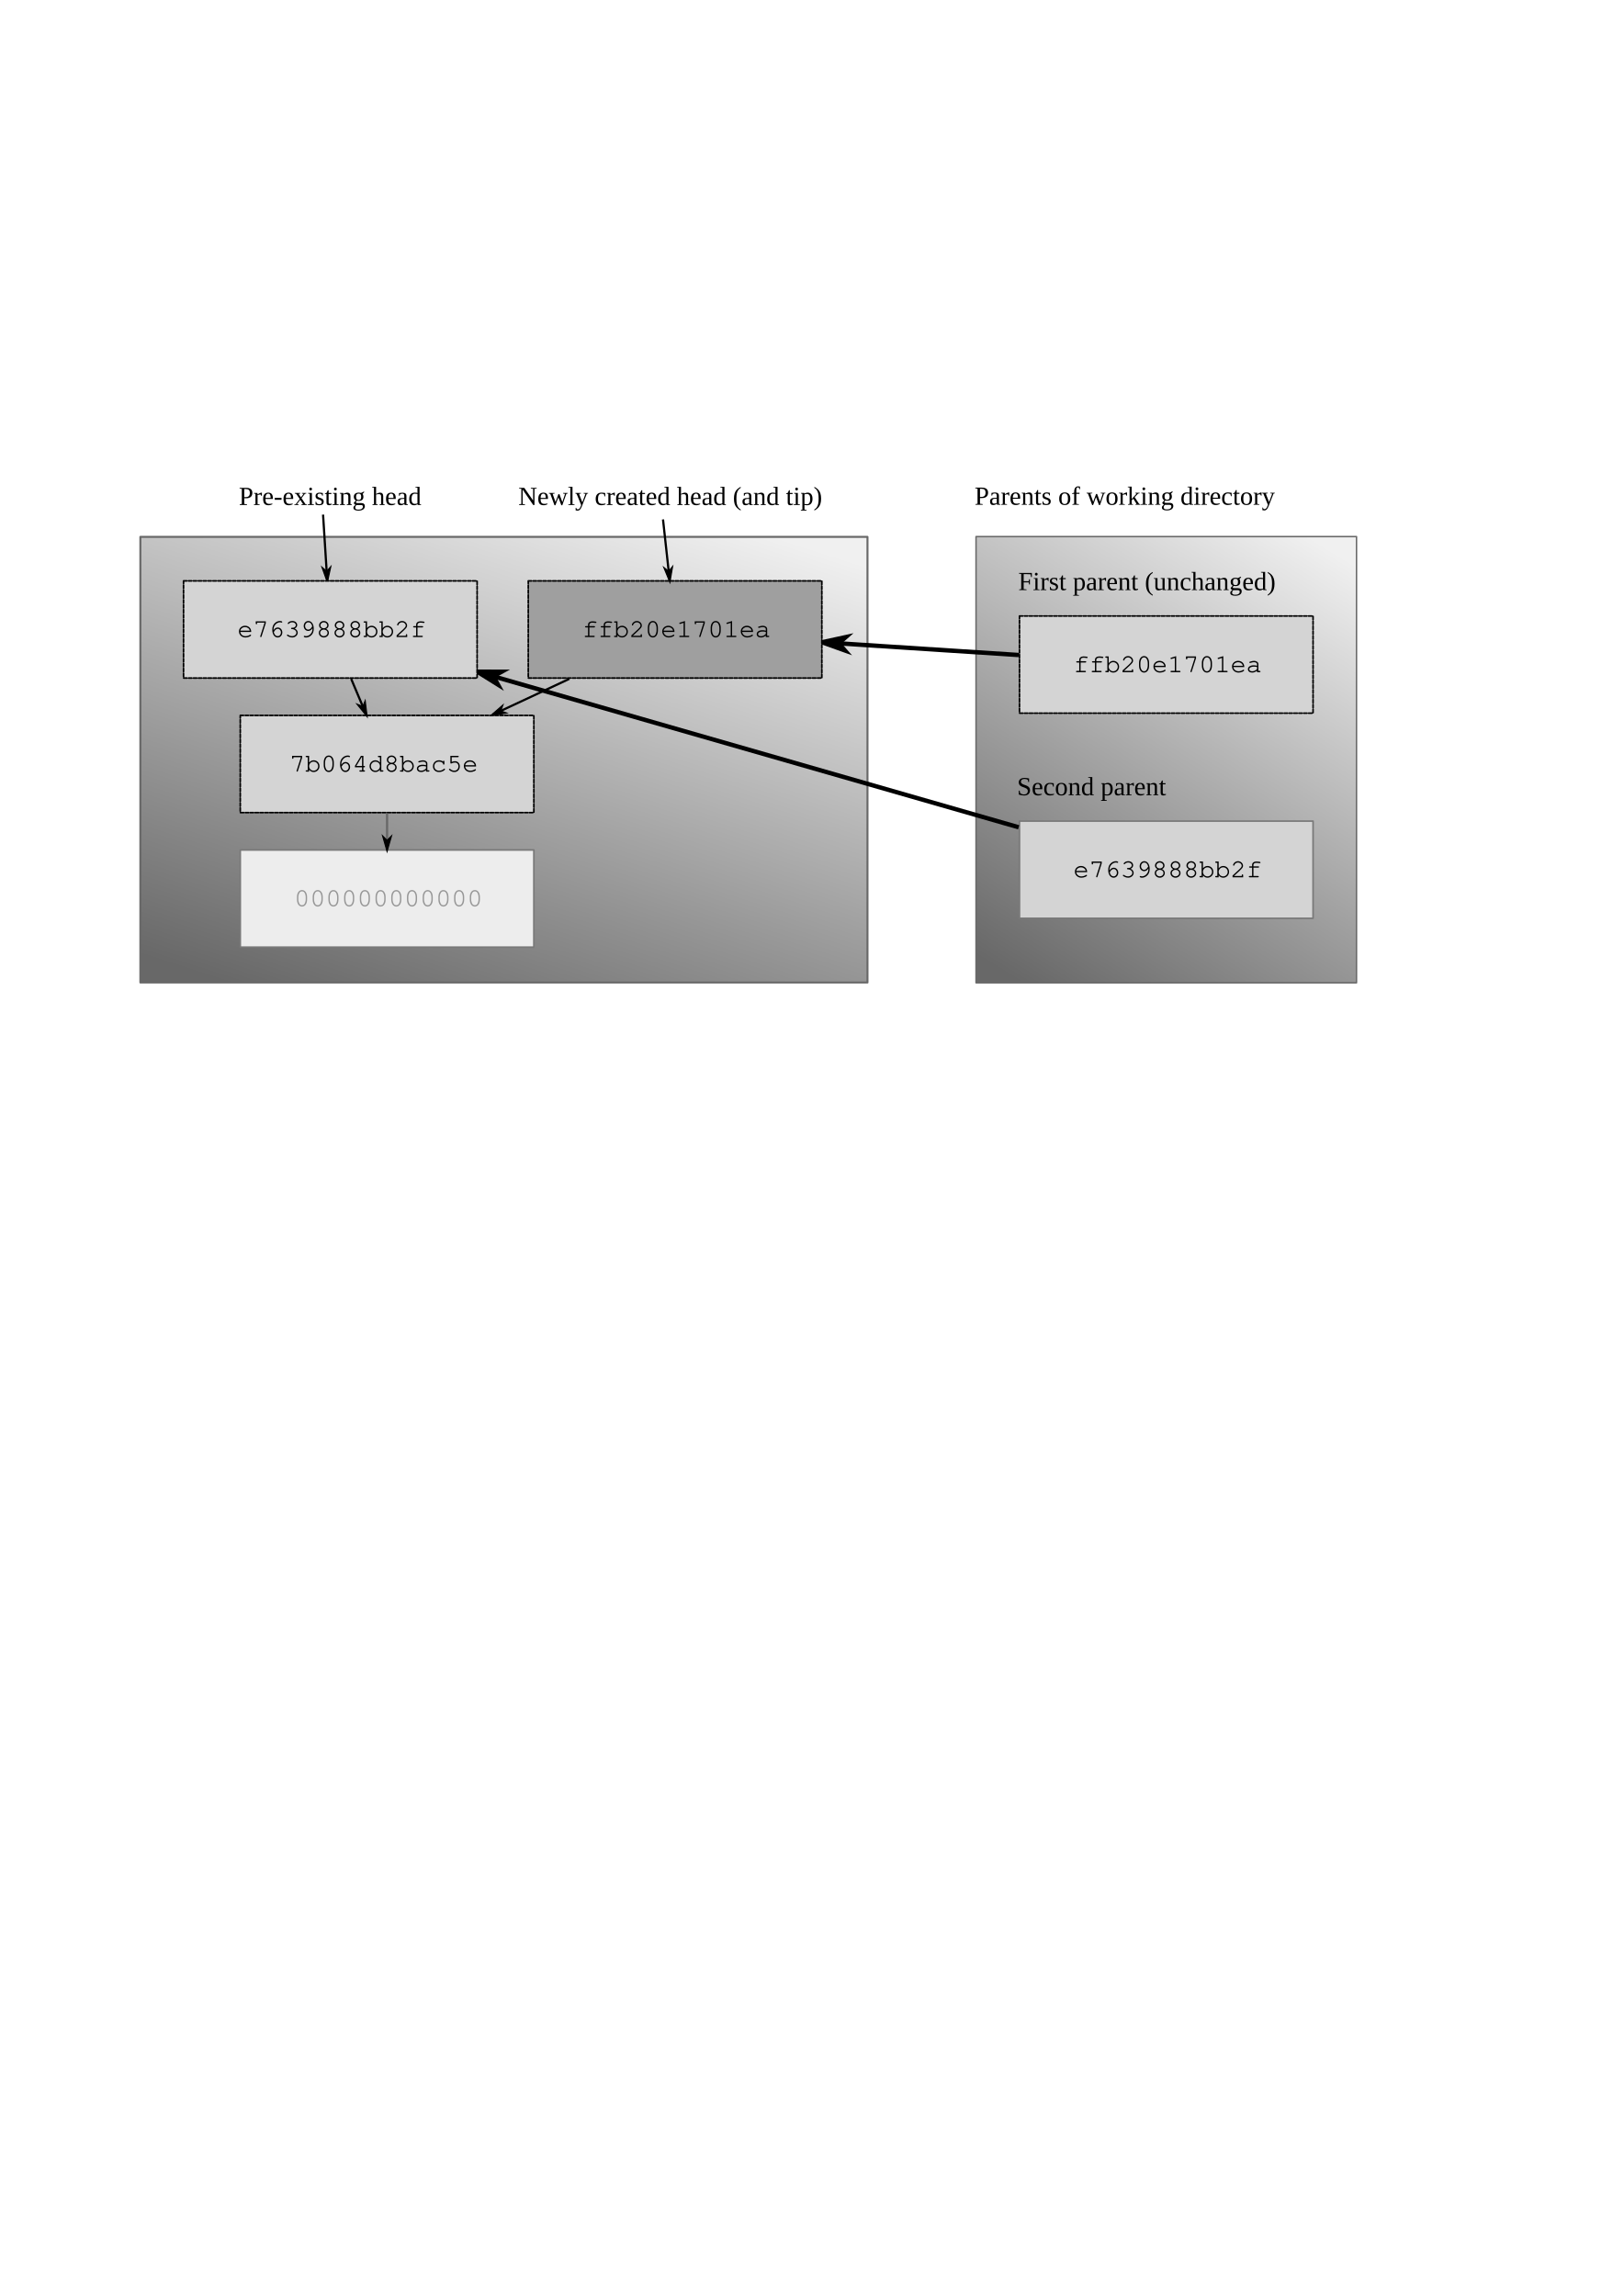
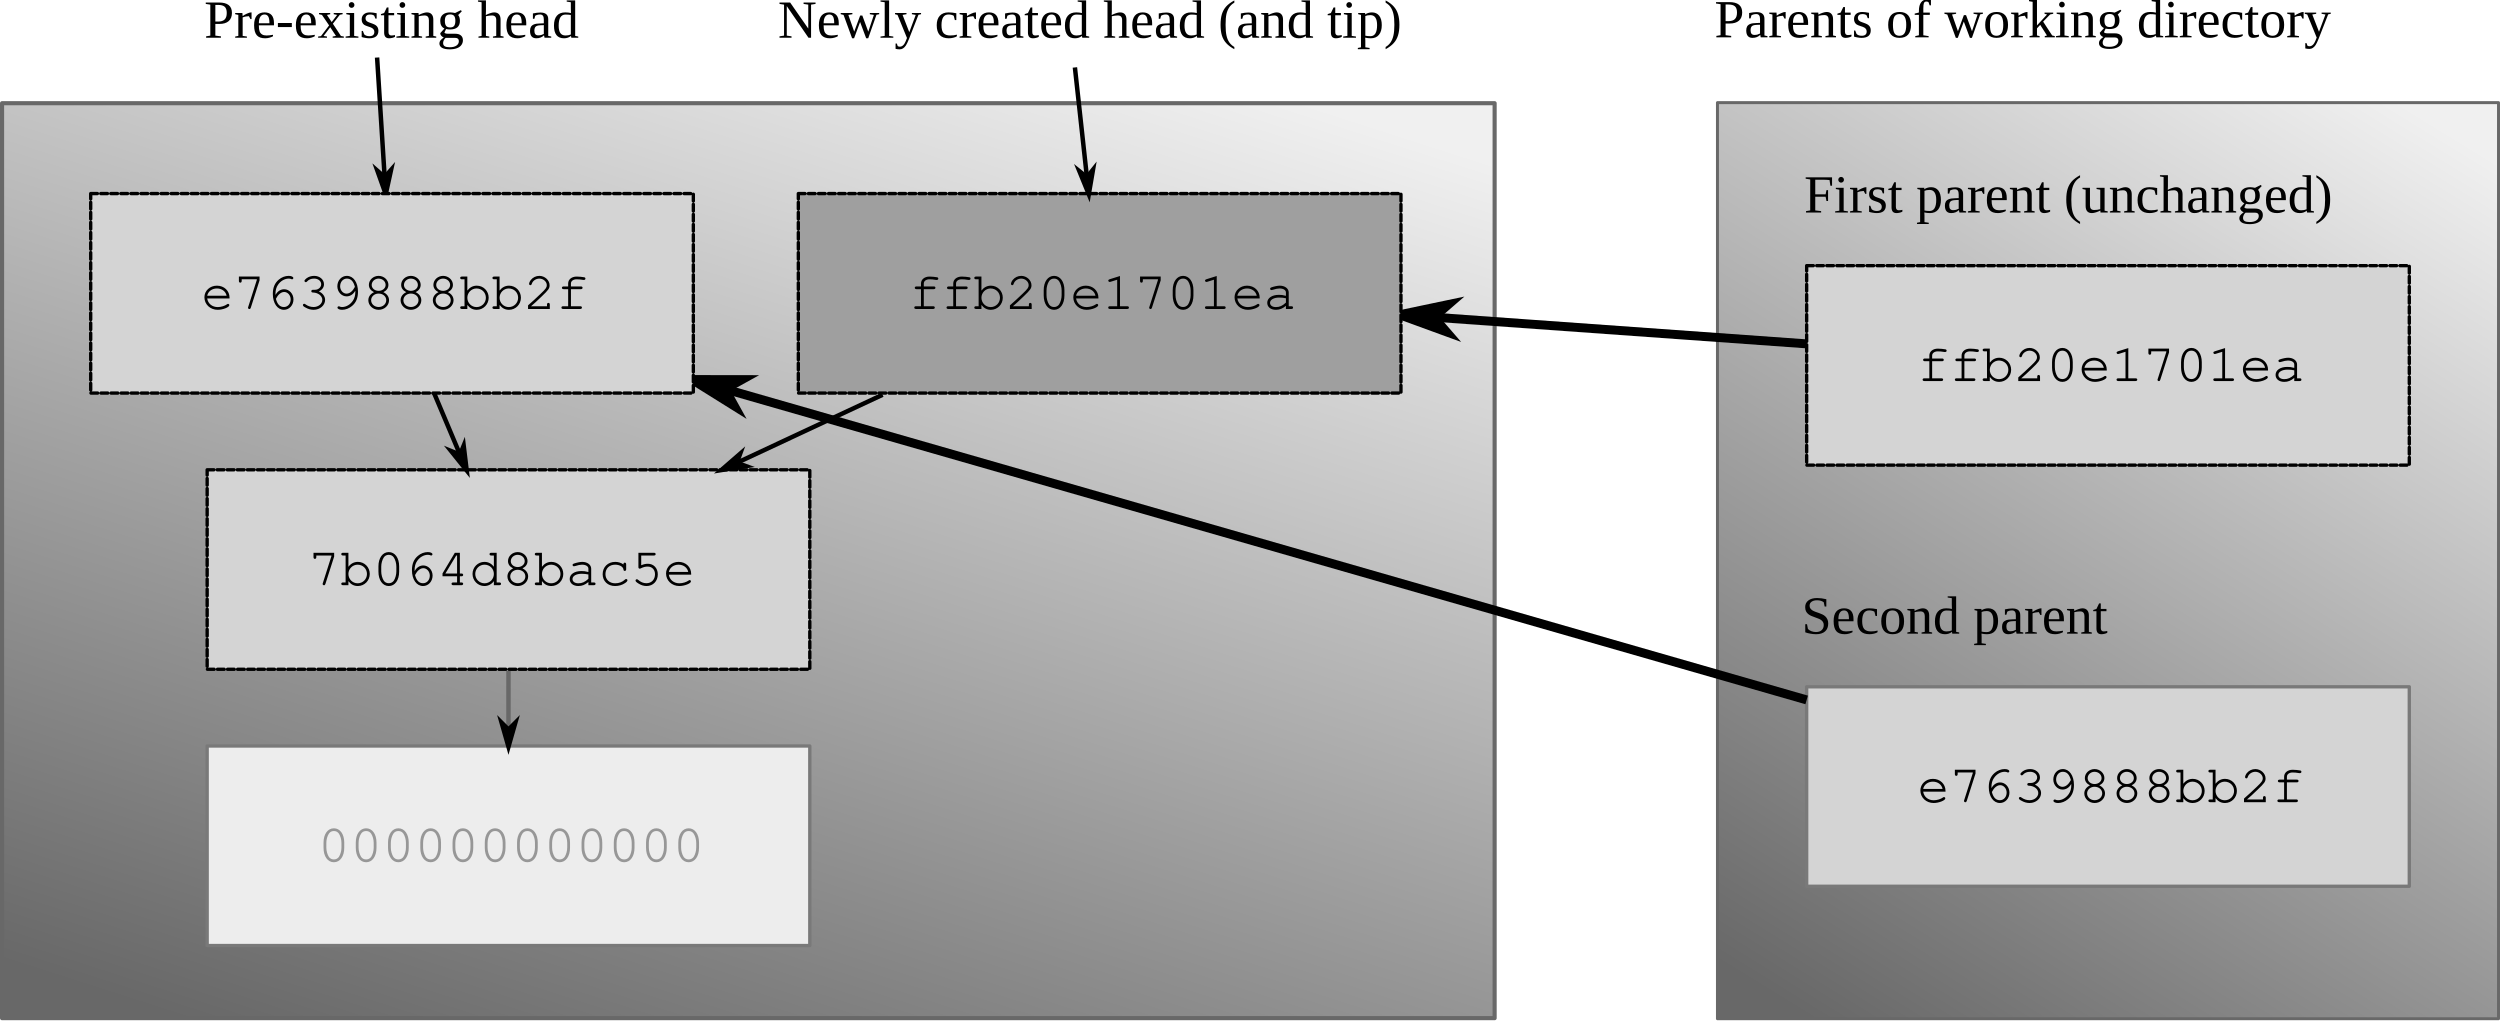
- <svg xmlns="http://www.w3.org/2000/svg" xmlns:xlink="http://www.w3.org/1999/xlink" width="744.094" height="1052.362" id="svg5971">
+ <svg xmlns="http://www.w3.org/2000/svg" xmlns:xlink="http://www.w3.org/1999/xlink" width="558.12" height="227.761" id="svg5971" version="1.1">
  <defs id="defs5973">
-     <marker orient="auto" refY="0.0" refX="0.0" id="Arrow1Mstart" style="overflow:visible">
-       <path id="path4855" d="M 0.0,0.0 L 5.0,-5.0 L -12.5,0.0 L 5.0,5.0 L 0.0,0.0 z " style="fill-rule:evenodd;stroke:#000000;stroke-width:1.0pt;marker-start:none" transform="scale(0.4) translate(10,0)" />
+     <marker orient="auto" refY="0" refX="0" id="Arrow1Mstart" style="overflow:visible">
+       <path id="path4855" d="M 0,0 5,-5 -12.5,0 5,5 Z" style="fill-rule:evenodd;stroke:#000000;stroke-width:1pt;marker-start:none" transform="matrix(0.4,0,0,0.4,4,0)" />
    </marker>
    <linearGradient id="linearGradient6049">
      <stop style="stop-color:#686868;stop-opacity:1;" offset="0" id="stop6051" />
      <stop style="stop-color:#f0f0f0;stop-opacity:1;" offset="1" id="stop6053" />
    </linearGradient>
-     <marker orient="auto" refY="0.0" refX="0.0" id="Arrow1Mend" style="overflow:visible;">
-       <path id="path4852" d="M 0.0,0.0 L 5.0,-5.0 L -12.5,0.0 L 5.0,5.0 L 0.0,0.0 z " style="fill-rule:evenodd;stroke:#000000;stroke-width:1.0pt;marker-start:none;" transform="scale(0.4) rotate(180) translate(10,0)" />
+     <marker orient="auto" refY="0" refX="0" id="Arrow1Mend" style="overflow:visible">
+       <path id="path4852" d="M 0,0 5,-5 -12.5,0 5,5 Z" style="fill-rule:evenodd;stroke:#000000;stroke-width:1pt;marker-start:none" transform="matrix(-0.4,0,0,-0.4,-4,0)" />
    </marker>
-     <linearGradient xlink:href="#linearGradient6049" id="linearGradient6083" gradientUnits="userSpaceOnUse" gradientTransform="translate(-240.0462,-8.633237e-6)" x1="333.912" y1="488.791" x2="508.945" y2="263.791" />
+     <linearGradient xlink:href="#linearGradient6049" id="linearGradient6083" gradientUnits="userSpaceOnUse" gradientTransform="translate(-240.0462)" x1="333.912" y1="488.791" x2="508.945" y2="263.791" />
    <linearGradient xlink:href="#linearGradient6049" id="linearGradient6142" gradientUnits="userSpaceOnUse" gradientTransform="translate(-42.00893,-30.49544)" x1="333.912" y1="488.791" x2="508.945" y2="263.791" />
-     <linearGradient xlink:href="#linearGradient6049" id="linearGradient6193" gradientUnits="userSpaceOnUse" gradientTransform="translate(-240.0462,-8.633237e-6)" x1="333.912" y1="488.791" x2="508.945" y2="263.791" />
+     <linearGradient xlink:href="#linearGradient6049" id="linearGradient6193" gradientUnits="userSpaceOnUse" gradientTransform="translate(-240.0462)" x1="333.912" y1="488.791" x2="508.945" y2="263.791" />
    <linearGradient xlink:href="#linearGradient6049" id="linearGradient6216" gradientUnits="userSpaceOnUse" gradientTransform="matrix(1.000474,0,0,0.790947,-240.246,50.9948)" x1="333.912" y1="488.791" x2="508.945" y2="263.791" />
    <linearGradient xlink:href="#linearGradient6049" id="linearGradient6232" gradientUnits="userSpaceOnUse" gradientTransform="matrix(1.000473,0,0,0.790947,-11.16012,50.85693)" x1="333.912" y1="488.791" x2="508.945" y2="263.791" />
    <linearGradient xlink:href="#linearGradient6049" id="linearGradient6445" gradientUnits="userSpaceOnUse" gradientTransform="matrix(1.000474,0,0,0.790947,-240.246,50.9948)" x1="333.912" y1="488.791" x2="508.945" y2="263.791" />
    <linearGradient xlink:href="#linearGradient6049" id="linearGradient6974" gradientUnits="userSpaceOnUse" gradientTransform="matrix(1.911882,0,0,0.789965,-574.7896,51.22599)" x1="333.912" y1="488.791" x2="508.945" y2="263.791" />
    <linearGradient xlink:href="#linearGradient6049" id="linearGradient6996" gradientUnits="userSpaceOnUse" gradientTransform="matrix(1.000473,0,0,0.790947,112.8399,50.85693)" x1="333.912" y1="488.791" x2="508.945" y2="263.791" />
  </defs>
-   <g id="layer1">
+   <g id="layer1" transform="translate(-63.86554,-223.0301)">
    <rect y="246.069" x="64.325" height="204.262" width="333.214" id="rect6047" style="fill:url(#linearGradient6974);fill-opacity:1;stroke:#686868;stroke-width:0.919;stroke-linecap:round;stroke-linejoin:round;stroke-miterlimit:4;stroke-dasharray:none;stroke-dashoffset:0;stroke-opacity:1" />
-     <g id="g6976" transform="translate(70,0)">
-       <rect y="327.91" x="40.114" height="44.537" width="134.537" id="rect6004" style="fill:#d4d4d4;fill-opacity:1;stroke:black;stroke-width:0.748;stroke-linecap:round;stroke-linejoin:round;stroke-miterlimit:4;stroke-dasharray:1.497, 0.748;stroke-dashoffset:0;stroke-opacity:1" />
-       <text id="text6006" y="353.671" x="62.654" style="font-size:12px;font-style:normal;font-weight:normal;fill:black;fill-opacity:1;stroke:none;stroke-width:1px;stroke-linecap:butt;stroke-linejoin:miter;stroke-opacity:1;font-family:Times New Roman" xml:space="preserve">
-         <tspan style="font-family:Courier" y="353.671" x="62.654" id="tspan6008">7b064d8bac5e</tspan>
+     <g id="g6976" transform="translate(70)">
+       <rect y="327.91" x="40.114" height="44.537" width="134.537" id="rect6004" style="fill:#d4d4d4;fill-opacity:1;stroke:#000000;stroke-width:0.748;stroke-linecap:round;stroke-linejoin:round;stroke-miterlimit:4;stroke-dasharray:1.497, 0.748;stroke-dashoffset:0;stroke-opacity:1" />
+       <text id="text6006" y="353.671" x="62.654" style="font-style:normal;font-weight:normal;line-height:0%;font-family:'Times New Roman';fill:#000000;fill-opacity:1;stroke:none;stroke-width:1px;stroke-linecap:butt;stroke-linejoin:miter;stroke-opacity:1" xml:space="preserve">
+         <tspan style="font-size:12px;line-height:1.25;font-family:Courier" y="353.671" x="62.654" id="tspan6008">7b064d8bac5e</tspan>
      </text>
    </g>
-     <path id="path6020" d="M 160.929,311.155 L 167.836,327.536" style="fill:none;fill-opacity:0.75;fill-rule:evenodd;stroke:black;stroke-width:1px;stroke-linecap:butt;stroke-linejoin:miter;marker-end:url(#Arrow1Mend);stroke-opacity:1;display:inline" />
+     <path id="path6020" d="m 160.771,310.781 7.222,17.129" style="display:inline;fill:none;fill-opacity:0.75;fill-rule:evenodd;stroke:#000000;stroke-width:1px;stroke-linecap:butt;stroke-linejoin:miter;stroke-opacity:1;marker-end:url(#Arrow1Mend)" />
    <rect style="fill:#ededed;fill-opacity:1;stroke:#797979;stroke-width:0.748;stroke-linecap:round;stroke-linejoin:round;stroke-miterlimit:4;stroke-dasharray:none;stroke-dashoffset:0;stroke-opacity:1" id="rect6039" width="134.537" height="44.537" x="110.114" y="389.577" />
-     <text xml:space="preserve" style="font-size:12px;font-style:normal;font-weight:normal;fill:#979797;fill-opacity:1;stroke:none;stroke-width:1px;stroke-linecap:butt;stroke-linejoin:miter;stroke-opacity:1;font-family:Times New Roman" x="134.797" y="415.338" id="text6041">
-       <tspan id="tspan6043" x="134.797" y="415.338" style="fill:#979797;fill-opacity:1;font-family:Courier">000000000000</tspan>
+     <text xml:space="preserve" style="font-style:normal;font-weight:normal;line-height:0%;font-family:'Times New Roman';fill:#979797;fill-opacity:1;stroke:none;stroke-width:1px;stroke-linecap:butt;stroke-linejoin:miter;stroke-opacity:1" x="134.797" y="415.338" id="text6041">
+       <tspan id="tspan6043" x="134.797" y="415.338" style="font-size:12px;line-height:1.25;font-family:Courier;fill:#979797;fill-opacity:1">000000000000</tspan>
    </text>
-     <path id="path6045" d="M 177.382,372.822 L 177.382,389.203" style="fill:none;fill-opacity:0.75;fill-rule:evenodd;stroke:#686868;stroke-width:1px;stroke-linecap:butt;stroke-linejoin:miter;marker-end:url(#Arrow1Mend);stroke-opacity:1" />
+     <path id="path6045" d="m 177.382,372.822 -3e-5,16.755" style="fill:none;fill-opacity:0.75;fill-rule:evenodd;stroke:#686868;stroke-width:1px;stroke-linecap:butt;stroke-linejoin:miter;stroke-opacity:1;marker-end:url(#Arrow1Mend)" />
    <rect y="245.942" x="447.284" height="204.516" width="174.368" id="rect6140" style="fill:url(#linearGradient6996);fill-opacity:1;stroke:#686868;stroke-width:0.665;stroke-linecap:round;stroke-linejoin:round;stroke-miterlimit:4;stroke-dasharray:none;stroke-dashoffset:0;stroke-opacity:1" />
    <g id="g6130" transform="translate(152.3254,24.38544)">
-       <rect style="fill:#d4d4d4;fill-opacity:1;stroke:black;stroke-width:0.748;stroke-linecap:round;stroke-linejoin:round;stroke-miterlimit:4;stroke-dasharray:1.497, 0.748;stroke-dashoffset:0;stroke-opacity:1" id="rect6106" width="134.537" height="44.537" x="314.874" y="257.951" />
-       <text xml:space="preserve" style="font-size:12px;font-style:normal;font-weight:normal;fill:black;fill-opacity:1;stroke:none;stroke-width:1px;stroke-linecap:butt;stroke-linejoin:miter;stroke-opacity:1;font-family:Times New Roman" x="339.557" y="283.711" id="text6108">
-         <tspan id="tspan6110" x="339.557" y="283.711" style="font-family:Courier">ffb20e1701ea</tspan>
+       <rect style="fill:#d4d4d4;fill-opacity:1;stroke:#000000;stroke-width:0.748;stroke-linecap:round;stroke-linejoin:round;stroke-miterlimit:4;stroke-dasharray:1.497, 0.748;stroke-dashoffset:0;stroke-opacity:1" id="rect6106" width="134.537" height="44.537" x="314.874" y="257.951" />
+       <text xml:space="preserve" style="font-style:normal;font-weight:normal;line-height:0%;font-family:'Times New Roman';fill:#000000;fill-opacity:1;stroke:none;stroke-width:1px;stroke-linecap:butt;stroke-linejoin:miter;stroke-opacity:1" x="339.557" y="283.711" id="text6108">
+         <tspan id="tspan6110" x="339.557" y="283.711" style="font-size:12px;line-height:1.25;font-family:Courier">ffb20e1701ea</tspan>
      </text>
    </g>
    <g id="g6135" transform="translate(153.0396,49.83106)">
      <rect style="fill:#d4d4d4;fill-opacity:1;stroke:#797979;stroke-width:0.748;stroke-linecap:round;stroke-linejoin:round;stroke-miterlimit:4;stroke-dasharray:none;stroke-dashoffset:0;stroke-opacity:1" id="rect6112" width="134.537" height="44.537" x="314.16" y="326.522" />
-       <text xml:space="preserve" style="font-size:12px;font-style:normal;font-weight:normal;fill:#979797;fill-opacity:1;stroke:none;stroke-width:1px;stroke-linecap:butt;stroke-linejoin:miter;stroke-opacity:1;font-family:Times New Roman" x="338.843" y="352.283" id="text6114">
-         <tspan id="tspan6116" x="338.843" y="352.283" style="fill:black;fill-opacity:1;font-family:Courier">e7639888bb2f</tspan>
+       <text xml:space="preserve" style="font-style:normal;font-weight:normal;line-height:0%;font-family:'Times New Roman';fill:#979797;fill-opacity:1;stroke:none;stroke-width:1px;stroke-linecap:butt;stroke-linejoin:miter;stroke-opacity:1" x="338.843" y="352.283" id="text6114">
+         <tspan id="tspan6116" x="338.843" y="352.283" style="font-size:12px;line-height:1.25;font-family:Courier;fill:#000000;fill-opacity:1">e7639888bb2f</tspan>
      </text>
    </g>
-     <text xml:space="preserve" style="font-size:12px;font-style:normal;font-weight:normal;fill:black;fill-opacity:1;stroke:none;stroke-width:1px;stroke-linecap:butt;stroke-linejoin:miter;stroke-opacity:1;font-family:Times New Roman" x="466.632" y="270.479" id="text6118">
-       <tspan id="tspan6120" x="466.632" y="270.479">First parent (unchanged)</tspan>
+     <text xml:space="preserve" style="font-style:normal;font-weight:normal;line-height:0%;font-family:'Times New Roman';fill:#000000;fill-opacity:1;stroke:none;stroke-width:1px;stroke-linecap:butt;stroke-linejoin:miter;stroke-opacity:1" x="466.632" y="270.479" id="text6118">
+       <tspan id="tspan6120" x="466.632" y="270.479" style="font-size:12px;line-height:1.25">First parent (unchanged)</tspan>
    </text>
-     <text xml:space="preserve" style="font-size:12px;font-style:normal;font-weight:normal;fill:black;fill-opacity:1;stroke:none;stroke-width:1px;stroke-linecap:butt;stroke-linejoin:miter;stroke-opacity:1;font-family:Times New Roman" x="466.075" y="364.496" id="text6122">
-       <tspan id="tspan6124" x="466.075" y="364.496">Second parent</tspan>
+     <text xml:space="preserve" style="font-style:normal;font-weight:normal;line-height:0%;font-family:'Times New Roman';fill:#000000;fill-opacity:1;stroke:none;stroke-width:1px;stroke-linecap:butt;stroke-linejoin:miter;stroke-opacity:1" x="466.075" y="364.496" id="text6122">
+       <tspan id="tspan6124" x="466.075" y="364.496" style="font-size:12px;line-height:1.25">Second parent</tspan>
    </text>
-     <text xml:space="preserve" style="font-size:12px;font-style:normal;font-weight:normal;fill:black;fill-opacity:1;stroke:none;stroke-width:1px;stroke-linecap:butt;stroke-linejoin:miter;stroke-opacity:1;font-family:Times New Roman" x="446.617" y="231.362" id="text6195">
-       <tspan id="tspan6197" x="446.617" y="231.362">Parents of working directory</tspan>
+     <text xml:space="preserve" style="font-style:normal;font-weight:normal;line-height:0%;font-family:'Times New Roman';fill:#000000;fill-opacity:1;stroke:none;stroke-width:1px;stroke-linecap:butt;stroke-linejoin:miter;stroke-opacity:1" x="446.617" y="231.362" id="text6195">
+       <tspan id="tspan6197" x="446.617" y="231.362" style="font-size:12px;line-height:1.25">Parents of working directory</tspan>
    </text>
-     <path style="fill:none;fill-opacity:0.75;fill-rule:evenodd;stroke:black;stroke-width:2;stroke-linecap:butt;stroke-linejoin:miter;marker-end:url(#Arrow1Mend);stroke-miterlimit:4;stroke-dasharray:none;stroke-opacity:1;display:inline" d="M 466.825,300.22 L 377.002,294.397" id="path6266" />
-     <path style="fill:none;fill-opacity:0.75;fill-rule:evenodd;stroke:black;stroke-width:1px;stroke-linecap:butt;stroke-linejoin:miter;stroke-opacity:1" d="M 665.122,418.176 L 665.122,418.176" id="path6270" />
+     <path style="display:inline;fill:none;fill-opacity:0.75;fill-rule:evenodd;stroke:#000000;stroke-width:2;stroke-linecap:butt;stroke-linejoin:miter;stroke-miterlimit:4;stroke-dasharray:none;stroke-opacity:1;marker-end:url(#Arrow1Mend)" d="m 467.2,299.796 -90.572,-6.475" id="path6266" />
    <g id="g2845">
-       <rect y="266.244" x="242.09" height="44.537" width="134.537" id="rect1925" style="fill:#9f9f9f;fill-opacity:1;stroke:black;stroke-width:0.748;stroke-linecap:round;stroke-linejoin:round;stroke-miterlimit:4;stroke-dasharray:1.497, 0.748;stroke-dashoffset:0;stroke-opacity:1" />
-       <text id="text1927" y="292.004" x="266.773" style="font-size:12px;font-style:normal;font-weight:normal;fill:black;fill-opacity:1;stroke:none;stroke-width:1px;stroke-linecap:butt;stroke-linejoin:miter;stroke-opacity:1;font-family:Times New Roman" xml:space="preserve">
-         <tspan style="font-family:Courier" y="292.004" x="266.773" id="tspan1929">ffb20e1701ea</tspan>
+       <rect y="266.244" x="242.09" height="44.537" width="134.537" id="rect1925" style="fill:#9f9f9f;fill-opacity:1;stroke:#000000;stroke-width:0.748;stroke-linecap:round;stroke-linejoin:round;stroke-miterlimit:4;stroke-dasharray:1.497, 0.748;stroke-dashoffset:0;stroke-opacity:1" />
+       <text id="text1927" y="292.004" x="266.773" style="font-style:normal;font-weight:normal;line-height:0%;font-family:'Times New Roman';fill:#000000;fill-opacity:1;stroke:none;stroke-width:1px;stroke-linecap:butt;stroke-linejoin:miter;stroke-opacity:1" xml:space="preserve">
+         <tspan style="font-size:12px;line-height:1.25;font-family:Courier" y="292.004" x="266.773" id="tspan1929">ffb20e1701ea</tspan>
      </text>
    </g>
-     <path id="path1933" d="M 260.9,311.155 L 225.842,327.536" style="fill:none;fill-opacity:0.75;fill-rule:evenodd;stroke:black;stroke-width:1px;stroke-linecap:butt;stroke-linejoin:miter;marker-end:url(#Arrow1Mend);stroke-opacity:1;display:inline" />
-     <text xml:space="preserve" style="font-size:12px;font-style:normal;font-weight:normal;fill:black;fill-opacity:1;stroke:none;stroke-width:1px;stroke-linecap:butt;stroke-linejoin:miter;stroke-opacity:1;font-family:Times New Roman" x="109.456" y="231.455" id="text2837">
-       <tspan id="tspan2839" x="109.456" y="231.455">Pre-existing head</tspan>
+     <path id="path1933" d="M 260.9,311.155 225.041,327.91" style="display:inline;fill:none;fill-opacity:0.75;fill-rule:evenodd;stroke:#000000;stroke-width:1px;stroke-linecap:butt;stroke-linejoin:miter;stroke-opacity:1;marker-end:url(#Arrow1Mend)" />
+     <text xml:space="preserve" style="font-style:normal;font-weight:normal;line-height:0%;font-family:'Times New Roman';fill:#000000;fill-opacity:1;stroke:none;stroke-width:1px;stroke-linecap:butt;stroke-linejoin:miter;stroke-opacity:1" x="109.456" y="231.455" id="text2837">
+       <tspan id="tspan2839" x="109.456" y="231.455" style="font-size:12px;line-height:1.25">Pre-existing head</tspan>
    </text>
-     <text xml:space="preserve" style="font-size:12px;font-style:normal;font-weight:normal;fill:black;fill-opacity:1;stroke:none;stroke-width:1px;stroke-linecap:butt;stroke-linejoin:miter;stroke-opacity:1;font-family:Times New Roman" x="237.542" y="231.455" id="text2841">
-       <tspan id="tspan2843" x="237.542" y="231.455">Newly created head (and tip)</tspan>
+     <text xml:space="preserve" style="font-style:normal;font-weight:normal;line-height:0%;font-family:'Times New Roman';fill:#000000;fill-opacity:1;stroke:none;stroke-width:1px;stroke-linecap:butt;stroke-linejoin:miter;stroke-opacity:1" x="237.542" y="231.455" id="text2841">
+       <tspan id="tspan2843" x="237.542" y="231.455" style="font-size:12px;line-height:1.25">Newly created head (and tip)</tspan>
    </text>
-     <path style="fill:none;fill-opacity:0.75;fill-rule:evenodd;stroke:black;stroke-width:1px;stroke-linecap:butt;stroke-linejoin:miter;stroke-opacity:1;marker-end:url(#Arrow1Mend)" d="M 148.05,235.875 L 149.949,265.87" id="path2850" />
-     <path style="fill:none;fill-opacity:0.75;fill-rule:evenodd;stroke:black;stroke-width:1px;stroke-linecap:butt;stroke-linejoin:miter;stroke-opacity:1;marker-end:url(#Arrow1Mend)" d="M 303.835,238.085 L 306.879,265.87" id="path2852" />
-     <path style="fill:none;fill-opacity:0.75;fill-rule:evenodd;stroke:black;stroke-width:2;stroke-linecap:butt;stroke-linejoin:miter;marker-end:url(#Arrow1Mend);stroke-miterlimit:4;stroke-dasharray:none;stroke-opacity:1;display:inline" d="M 466.825,379.179 L 219.025,307.955" id="path3016" />
+     <path style="fill:none;fill-opacity:0.75;fill-rule:evenodd;stroke:#000000;stroke-width:1px;stroke-linecap:butt;stroke-linejoin:miter;stroke-opacity:1;marker-end:url(#Arrow1Mend)" d="m 148.05,235.875 1.922,30.369" id="path2850" />
+     <path style="fill:none;fill-opacity:0.75;fill-rule:evenodd;stroke:#000000;stroke-width:1px;stroke-linecap:butt;stroke-linejoin:miter;stroke-opacity:1;marker-end:url(#Arrow1Mend)" d="m 303.835,238.085 3.085,28.159" id="path2852" />
+     <path style="display:inline;fill:none;fill-opacity:0.75;fill-rule:evenodd;stroke:#000000;stroke-width:2;stroke-linecap:butt;stroke-linejoin:miter;stroke-miterlimit:4;stroke-dasharray:none;stroke-opacity:1;marker-end:url(#Arrow1Mend)" d="M 467.199,379.287 218.651,307.847" id="path3016" />
    <g id="g1935">
-       <rect y="266.244" x="84.114" height="44.537" width="134.537" id="rect5996" style="fill:#d4d4d4;fill-opacity:1;stroke:black;stroke-width:0.748;stroke-linecap:round;stroke-linejoin:round;stroke-miterlimit:4;stroke-dasharray:1.497, 0.748;stroke-dashoffset:0;stroke-opacity:1" />
-       <text id="text5998" y="292.004" x="108.796" style="font-size:12px;font-style:normal;font-weight:normal;fill:black;fill-opacity:1;stroke:none;stroke-width:1px;stroke-linecap:butt;stroke-linejoin:miter;stroke-opacity:1;font-family:Times New Roman" xml:space="preserve">
-         <tspan style="font-family:Courier" y="292.004" x="108.796" id="tspan6000">e7639888bb2f</tspan>
+       <rect y="266.244" x="84.114" height="44.537" width="134.537" id="rect5996" style="fill:#d4d4d4;fill-opacity:1;stroke:#000000;stroke-width:0.748;stroke-linecap:round;stroke-linejoin:round;stroke-miterlimit:4;stroke-dasharray:1.497, 0.748;stroke-dashoffset:0;stroke-opacity:1" />
+       <text id="text5998" y="292.004" x="108.796" style="font-style:normal;font-weight:normal;line-height:0%;font-family:'Times New Roman';fill:#000000;fill-opacity:1;stroke:none;stroke-width:1px;stroke-linecap:butt;stroke-linejoin:miter;stroke-opacity:1" xml:space="preserve">
+         <tspan style="font-size:12px;line-height:1.25;font-family:Courier" y="292.004" x="108.796" id="tspan6000">e7639888bb2f</tspan>
      </text>
    </g>
  </g>
</svg>
